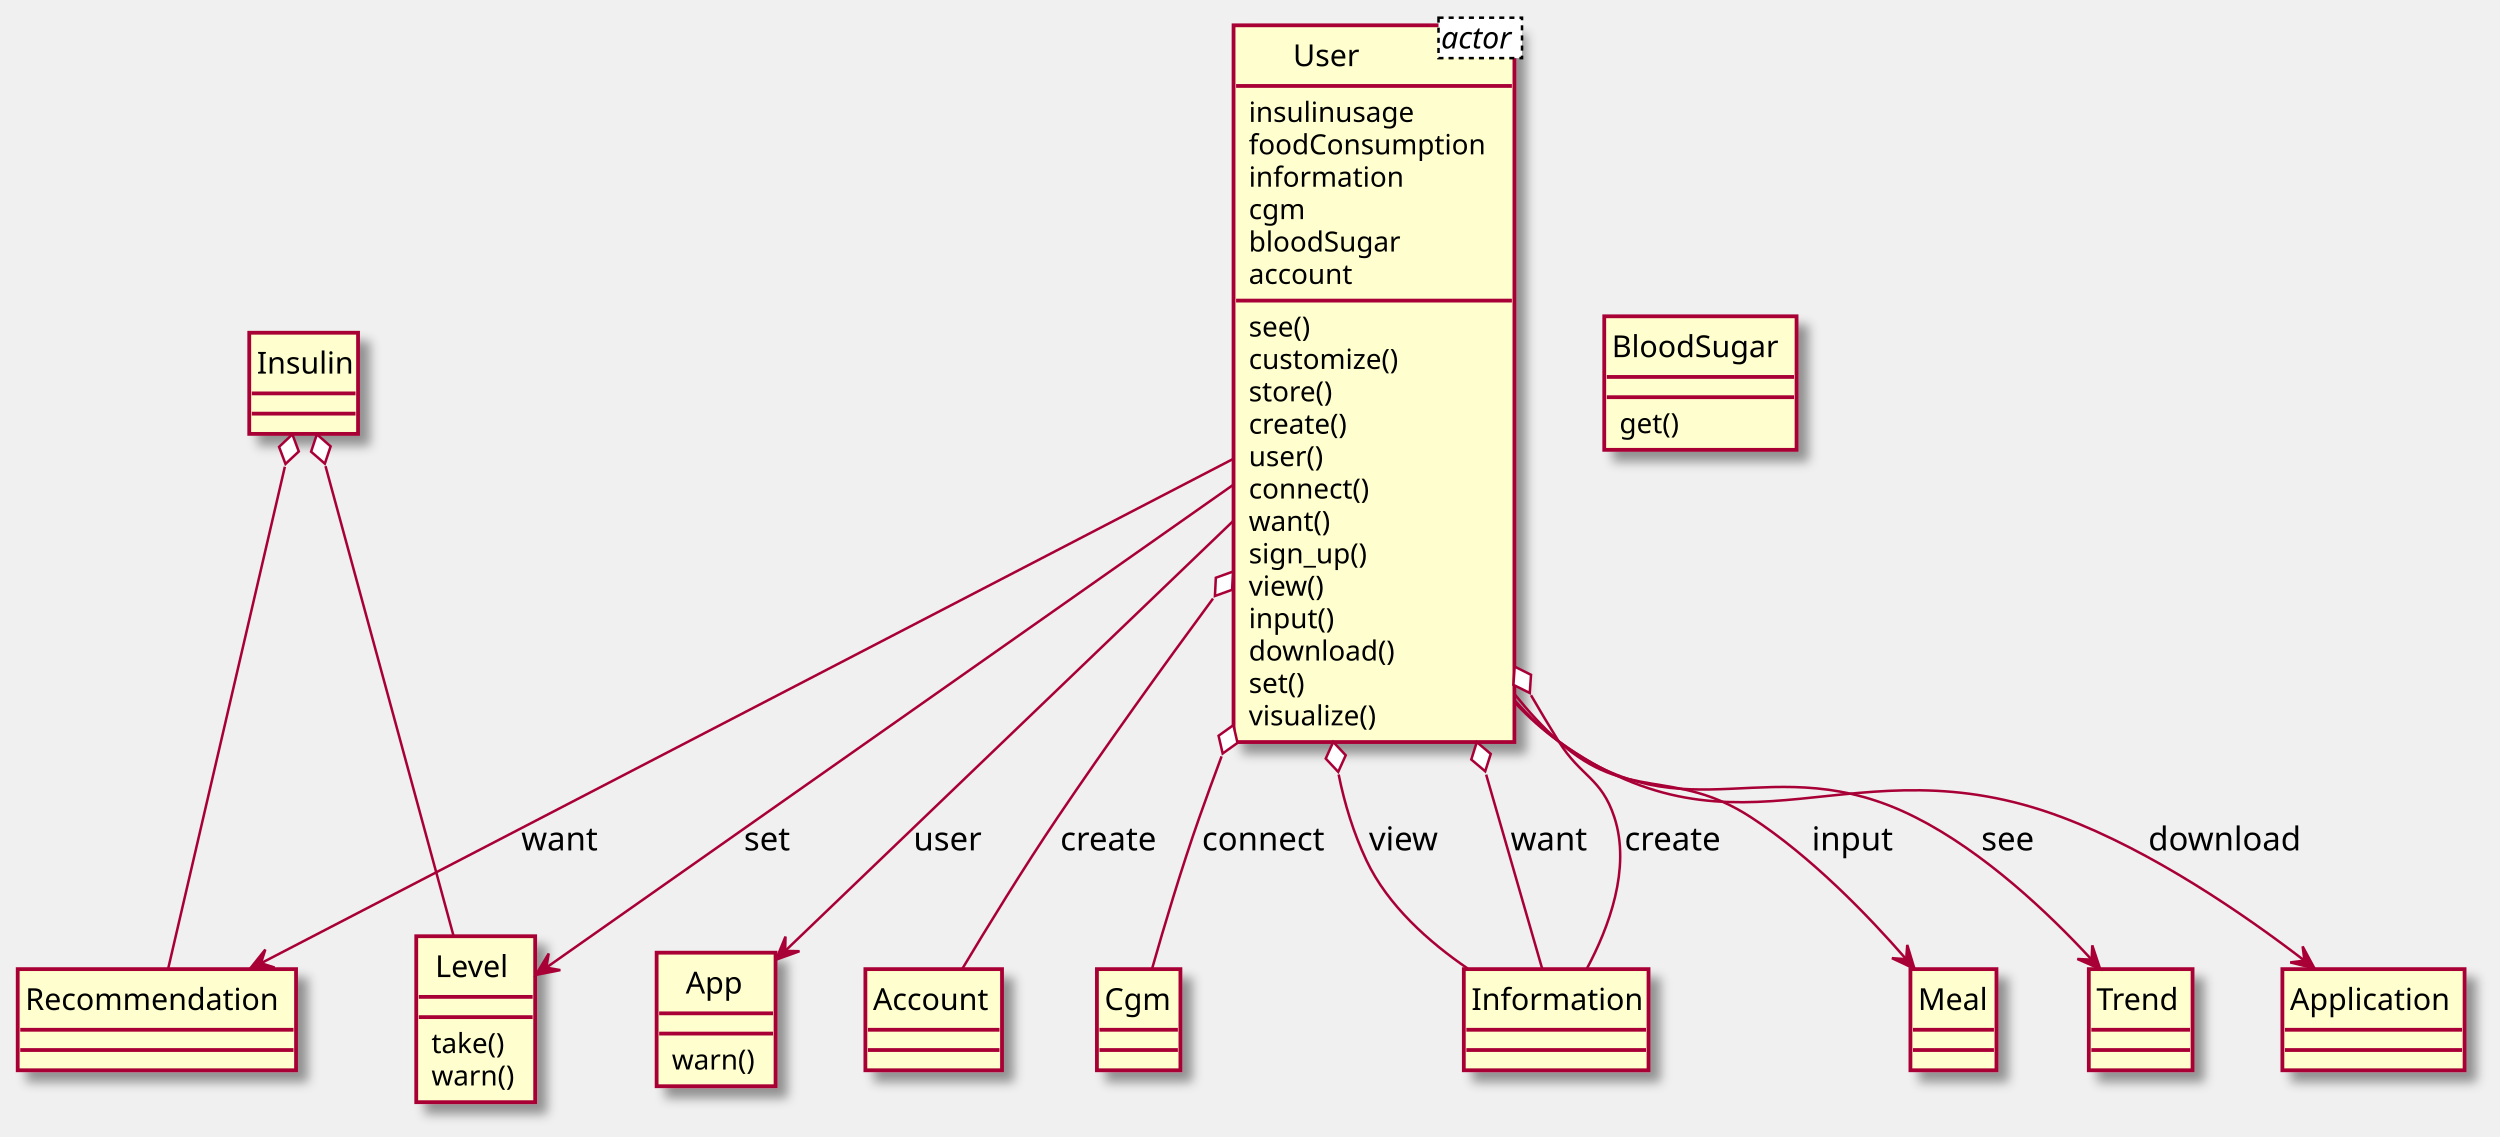
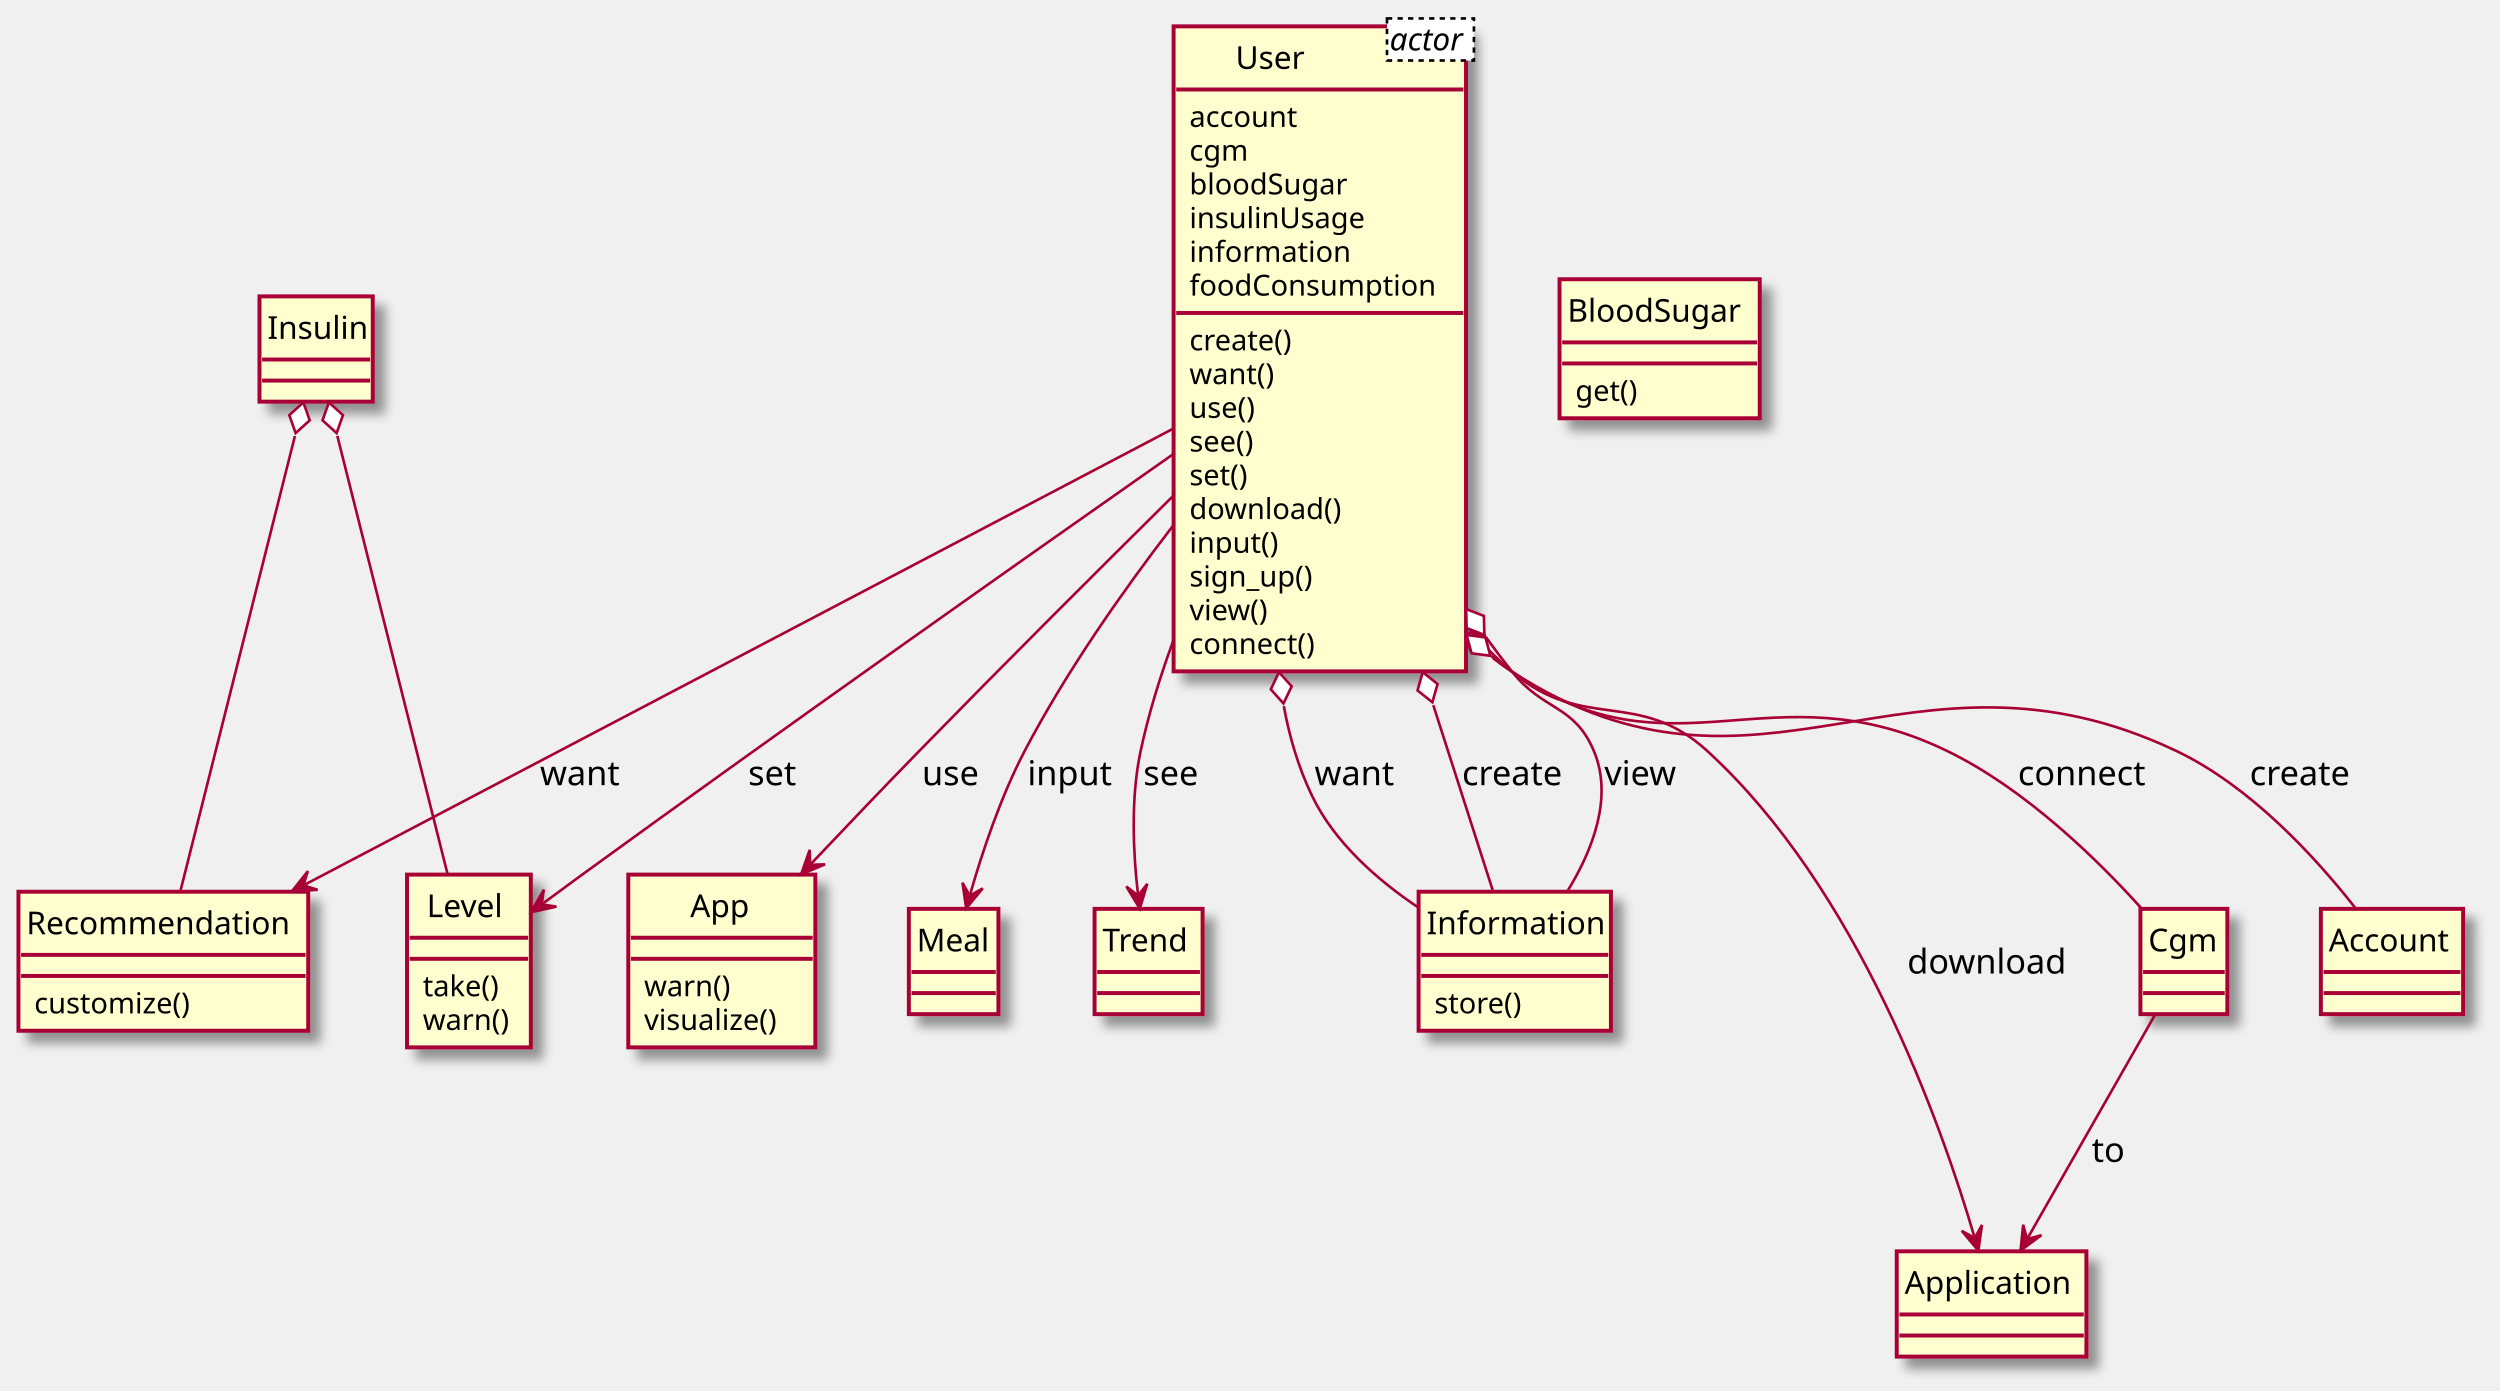
- <svg xmlns="http://www.w3.org/2000/svg" contentScriptType="application/ecmascript" contentStyleType="text/css" height="449px" preserveAspectRatio="none" style="width:988px;height:449px;background:#FFFFFF;" version="1.1" viewBox="0 0 988 449" width="988px" zoomAndPan="magnify">
+ <svg xmlns="http://www.w3.org/2000/svg" contentScriptType="application/ecmascript" contentStyleType="text/css" height="528px" preserveAspectRatio="none" style="width:949px;height:528px;background:#FFFFFF;" version="1.1" viewBox="0 0 949 528" width="949px" zoomAndPan="magnify">
  <defs>
-     <filter height="300%" id="fveks1usdk83n" width="300%" x="-1" y="-1">
+     <filter height="300%" id="f17ei7slkfmz1a" width="300%" x="-1" y="-1">
      <feGaussianBlur result="blurOut" stdDeviation="2.0" />
      <feColorMatrix in="blurOut" result="blurOut2" type="matrix" values="0 0 0 0 0 0 0 0 0 0 0 0 0 0 0 0 0 0 .4 0" />
      <feOffset dx="4.0" dy="4.0" in="blurOut2" result="blurOut3" />
      <feBlend in="SourceGraphic" in2="blurOut3" mode="normal" />
    </filter>
  </defs>
  <g>
-     <rect codeLine="14" fill="#FEFECE" filter="url(#fveks1usdk83n)" height="283.258" id="User" style="stroke:#A80036;stroke-width:1.5;" width="111" x="487.5" y="10" />
-     <text fill="#000000" font-family="sans-serif" font-size="12" lengthAdjust="spacing" textLength="29" x="511" y="26.139">User</text>
-     <rect fill="#FFFFFF" height="15.969" style="stroke:#000000;stroke-width:1.0;stroke-dasharray:2.0,2.0;" width="33" x="568.5" y="7" />
-     <text fill="#000000" font-family="sans-serif" font-size="12" font-style="italic" lengthAdjust="spacing" textLength="31" x="569.5" y="19.139">actor</text>
-     <line style="stroke:#A80036;stroke-width:1.5;" x1="488.5" x2="597.5" y1="33.969" y2="33.969" />
-     <text fill="#000000" font-family="sans-serif" font-size="11" lengthAdjust="spacing" textLength="71" x="493.5" y="48.179">insulinusage</text>
-     <text fill="#000000" font-family="sans-serif" font-size="11" lengthAdjust="spacing" textLength="99" x="493.5" y="60.984">foodConsumption</text>
-     <text fill="#000000" font-family="sans-serif" font-size="11" lengthAdjust="spacing" textLength="64" x="493.5" y="73.789">information</text>
-     <text fill="#000000" font-family="sans-serif" font-size="11" lengthAdjust="spacing" textLength="24" x="493.5" y="86.593">cgm</text>
-     <text fill="#000000" font-family="sans-serif" font-size="11" lengthAdjust="spacing" textLength="64" x="493.5" y="99.398">bloodSugar</text>
-     <text fill="#000000" font-family="sans-serif" font-size="11" lengthAdjust="spacing" textLength="44" x="493.5" y="112.203">account</text>
-     <line style="stroke:#A80036;stroke-width:1.5;" x1="488.5" x2="597.5" y1="118.797" y2="118.797" />
-     <text fill="#000000" font-family="sans-serif" font-size="11" lengthAdjust="spacing" textLength="30" x="493.5" y="133.007">see()</text>
-     <text fill="#000000" font-family="sans-serif" font-size="11" lengthAdjust="spacing" textLength="67" x="493.5" y="145.812">customize()</text>
-     <text fill="#000000" font-family="sans-serif" font-size="11" lengthAdjust="spacing" textLength="37" x="493.5" y="158.617">store()</text>
-     <text fill="#000000" font-family="sans-serif" font-size="11" lengthAdjust="spacing" textLength="45" x="493.5" y="171.421">create()</text>
-     <text fill="#000000" font-family="sans-serif" font-size="11" lengthAdjust="spacing" textLength="33" x="493.5" y="184.226">user()</text>
-     <text fill="#000000" font-family="sans-serif" font-size="11" lengthAdjust="spacing" textLength="53" x="493.5" y="197.031">connect()</text>
-     <text fill="#000000" font-family="sans-serif" font-size="11" lengthAdjust="spacing" textLength="35" x="493.5" y="209.835">want()</text>
-     <text fill="#000000" font-family="sans-serif" font-size="11" lengthAdjust="spacing" textLength="51" x="493.5" y="222.64">sign_up()</text>
-     <text fill="#000000" font-family="sans-serif" font-size="11" lengthAdjust="spacing" textLength="35" x="493.5" y="235.445">view()</text>
-     <text fill="#000000" font-family="sans-serif" font-size="11" lengthAdjust="spacing" textLength="36" x="493.5" y="248.25">input()</text>
-     <text fill="#000000" font-family="sans-serif" font-size="11" lengthAdjust="spacing" textLength="62" x="493.5" y="261.054">download()</text>
-     <text fill="#000000" font-family="sans-serif" font-size="11" lengthAdjust="spacing" textLength="26" x="493.5" y="273.859">set()</text>
-     <text fill="#000000" font-family="sans-serif" font-size="11" lengthAdjust="spacing" textLength="59" x="493.5" y="286.664">visualize()</text>
-     <rect codeLine="10" fill="#FEFECE" filter="url(#fveks1usdk83n)" height="39.969" id="Insulin" style="stroke:#A80036;stroke-width:1.5;" width="43" x="98.5" y="131.5" />
-     <text fill="#000000" font-family="sans-serif" font-size="12" lengthAdjust="spacing" textLength="37" x="101.5" y="147.639">Insulin</text>
-     <line style="stroke:#A80036;stroke-width:1.5;" x1="99.5" x2="140.5" y1="155.469" y2="155.469" />
-     <line style="stroke:#A80036;stroke-width:1.5;" x1="99.5" x2="140.5" y1="163.469" y2="163.469" />
-     <rect codeLine="12" fill="#FEFECE" filter="url(#fveks1usdk83n)" height="39.969" id="Recommendation" style="stroke:#A80036;stroke-width:1.5;" width="110" x="7" y="383" />
-     <text fill="#000000" font-family="sans-serif" font-size="12" lengthAdjust="spacing" textLength="104" x="10" y="399.139">Recommendation</text>
-     <line style="stroke:#A80036;stroke-width:1.5;" x1="8" x2="116" y1="406.969" y2="406.969" />
-     <line style="stroke:#A80036;stroke-width:1.5;" x1="8" x2="116" y1="414.969" y2="414.969" />
-     <rect codeLine="29" fill="#FEFECE" filter="url(#fveks1usdk83n)" height="52.773" id="App" style="stroke:#A80036;stroke-width:1.5;" width="47" x="259.5" y="376.5" />
-     <text fill="#000000" font-family="sans-serif" font-size="12" lengthAdjust="spacing" textLength="24" x="271" y="392.639">App</text>
-     <line style="stroke:#A80036;stroke-width:1.5;" x1="260.5" x2="305.5" y1="400.469" y2="400.469" />
-     <line style="stroke:#A80036;stroke-width:1.5;" x1="260.5" x2="305.5" y1="408.469" y2="408.469" />
-     <text fill="#000000" font-family="sans-serif" font-size="11" lengthAdjust="spacing" textLength="35" x="265.5" y="422.679">warn()</text>
-     <rect codeLine="32" fill="#FEFECE" filter="url(#fveks1usdk83n)" height="39.969" id="Account" style="stroke:#A80036;stroke-width:1.5;" width="54" x="342" y="383" />
-     <text fill="#000000" font-family="sans-serif" font-size="12" lengthAdjust="spacing" textLength="48" x="345" y="399.139">Account</text>
-     <line style="stroke:#A80036;stroke-width:1.5;" x1="343" x2="395" y1="406.969" y2="406.969" />
-     <line style="stroke:#A80036;stroke-width:1.5;" x1="343" x2="395" y1="414.969" y2="414.969" />
-     <rect codeLine="34" fill="#FEFECE" filter="url(#fveks1usdk83n)" height="65.578" id="Level" style="stroke:#A80036;stroke-width:1.5;" width="47" x="164.5" y="370" />
-     <text fill="#000000" font-family="sans-serif" font-size="12" lengthAdjust="spacing" textLength="32" x="172" y="386.139">Level</text>
-     <line style="stroke:#A80036;stroke-width:1.5;" x1="165.5" x2="210.5" y1="393.969" y2="393.969" />
-     <line style="stroke:#A80036;stroke-width:1.5;" x1="165.5" x2="210.5" y1="401.969" y2="401.969" />
-     <text fill="#000000" font-family="sans-serif" font-size="11" lengthAdjust="spacing" textLength="33" x="170.5" y="416.179">take()</text>
-     <text fill="#000000" font-family="sans-serif" font-size="11" lengthAdjust="spacing" textLength="35" x="170.5" y="428.984">warn()</text>
-     <rect codeLine="38" fill="#FEFECE" filter="url(#fveks1usdk83n)" height="39.969" id="Cgm" style="stroke:#A80036;stroke-width:1.5;" width="33" x="433.5" y="383" />
-     <text fill="#000000" font-family="sans-serif" font-size="12" lengthAdjust="spacing" textLength="27" x="436.5" y="399.139">Cgm</text>
-     <line style="stroke:#A80036;stroke-width:1.5;" x1="434.5" x2="465.5" y1="406.969" y2="406.969" />
-     <line style="stroke:#A80036;stroke-width:1.5;" x1="434.5" x2="465.5" y1="414.969" y2="414.969" />
-     <rect codeLine="40" fill="#FEFECE" filter="url(#fveks1usdk83n)" height="39.969" id="Information" style="stroke:#A80036;stroke-width:1.5;" width="73" x="578.5" y="383" />
-     <text fill="#000000" font-family="sans-serif" font-size="12" lengthAdjust="spacing" textLength="67" x="581.5" y="399.139">Information</text>
-     <line style="stroke:#A80036;stroke-width:1.5;" x1="579.5" x2="650.5" y1="406.969" y2="406.969" />
-     <line style="stroke:#A80036;stroke-width:1.5;" x1="579.5" x2="650.5" y1="414.969" y2="414.969" />
-     <rect codeLine="42" fill="#FEFECE" filter="url(#fveks1usdk83n)" height="52.773" id="BloodSugar" style="stroke:#A80036;stroke-width:1.5;" width="76" x="634" y="125" />
-     <text fill="#000000" font-family="sans-serif" font-size="12" lengthAdjust="spacing" textLength="70" x="637" y="141.139">BloodSugar</text>
-     <line style="stroke:#A80036;stroke-width:1.5;" x1="635" x2="709" y1="148.969" y2="148.969" />
-     <line style="stroke:#A80036;stroke-width:1.5;" x1="635" x2="709" y1="156.969" y2="156.969" />
-     <text fill="#000000" font-family="sans-serif" font-size="11" lengthAdjust="spacing" textLength="27" x="640" y="171.179">get()</text>
-     <rect codeLine="45" fill="#FEFECE" filter="url(#fveks1usdk83n)" height="39.969" id="Meal" style="stroke:#A80036;stroke-width:1.5;" width="34" x="755" y="383" />
-     <text fill="#000000" font-family="sans-serif" font-size="12" lengthAdjust="spacing" textLength="28" x="758" y="399.139">Meal</text>
-     <line style="stroke:#A80036;stroke-width:1.5;" x1="756" x2="788" y1="406.969" y2="406.969" />
-     <line style="stroke:#A80036;stroke-width:1.5;" x1="756" x2="788" y1="414.969" y2="414.969" />
-     <rect codeLine="47" fill="#FEFECE" filter="url(#fveks1usdk83n)" height="39.969" id="Trend" style="stroke:#A80036;stroke-width:1.5;" width="41" x="825.5" y="383" />
-     <text fill="#000000" font-family="sans-serif" font-size="12" lengthAdjust="spacing" textLength="35" x="828.5" y="399.139">Trend</text>
-     <line style="stroke:#A80036;stroke-width:1.5;" x1="826.5" x2="865.5" y1="406.969" y2="406.969" />
-     <line style="stroke:#A80036;stroke-width:1.5;" x1="826.5" x2="865.5" y1="414.969" y2="414.969" />
-     <rect codeLine="49" fill="#FEFECE" filter="url(#fveks1usdk83n)" height="39.969" id="Application" style="stroke:#A80036;stroke-width:1.5;" width="72" x="902" y="383" />
-     <text fill="#000000" font-family="sans-serif" font-size="12" lengthAdjust="spacing" textLength="66" x="905" y="399.139">Application</text>
-     <line style="stroke:#A80036;stroke-width:1.5;" x1="903" x2="973" y1="406.969" y2="406.969" />
-     <line style="stroke:#A80036;stroke-width:1.5;" x1="903" x2="973" y1="414.969" y2="414.969" />
-     <path codeLine="51" d="M598.718,276.922 C604.016,282.825 609.766,288.255 616,293 C666.98,331.806 699.814,294.11 757,323 C784.259,336.771 809.712,360.979 826.357,378.979 " fill="none" id="User-to-Trend" style="stroke:#A80036;stroke-width:1.0;" />
-     <polygon fill="#A80036" points="829.979,382.949,826.869,373.604,826.609,379.255,820.958,378.995,829.979,382.949" style="stroke:#A80036;stroke-width:1.0;" />
-     <text fill="#000000" font-family="sans-serif" font-size="13" lengthAdjust="spacing" textLength="23" x="783" y="336.067">see</text>
-     <path codeLine="52" d="M487.353,181.365 C389.689,232.024 189.612,335.806 103.225,380.616 " fill="none" id="User-to-Recommendation" style="stroke:#A80036;stroke-width:1.0;" />
-     <polygon fill="#A80036" points="98.698,382.964,108.529,382.371,103.136,380.662,104.845,375.269,98.698,382.964" style="stroke:#A80036;stroke-width:1.0;" />
-     <text fill="#000000" font-family="sans-serif" font-size="13" lengthAdjust="spacing" textLength="32" x="206" y="336.067">want</text>
-     <path codeLine="53" d="M112.57,184.461 C100.355,237.009 76.395,340.077 66.47,382.771 " fill="none" id="Insulin-backto-Recommendation" style="stroke:#A80036;stroke-width:1.0;" />
-     <polygon fill="#FFFFFF" points="115.545,171.664,110.29,176.603,112.828,183.352,118.083,178.414,115.545,171.664" style="stroke:#A80036;stroke-width:1.0;" />
-     <path codeLine="54" d="M529.031,306.084 C531.41,317.845 534.959,329.293 540,340 C548.419,357.883 564.808,372.37 580.124,382.83 " fill="none" id="User-backto-Information" style="stroke:#A80036;stroke-width:1.0;" />
-     <polygon fill="#FFFFFF" points="526.894,293.219,523.931,299.793,528.86,305.057,531.823,298.483,526.894,293.219" style="stroke:#A80036;stroke-width:1.0;" />
-     <text fill="#000000" font-family="sans-serif" font-size="13" lengthAdjust="spacing" textLength="30" x="541" y="336.067">view</text>
-     <path codeLine="55" d="M587.332,306.122 C596.206,336.875 604.366,365.15 609.489,382.904 " fill="none" id="User-backto-Information-1" style="stroke:#A80036;stroke-width:1.0;" />
-     <polygon fill="#FFFFFF" points="583.629,293.291,581.449,300.165,586.956,304.82,589.136,297.947,583.629,293.291" style="stroke:#A80036;stroke-width:1.0;" />
-     <text fill="#000000" font-family="sans-serif" font-size="13" lengthAdjust="spacing" textLength="32" x="597" y="336.067">want</text>
-     <path codeLine="62" d="M605.054,274.754 C608.668,280.975 612.328,287.09 616,293 C624.726,307.044 632.856,307.286 638,323 C644.622,343.228 635.744,366.671 627.166,382.735 " fill="none" id="User-backto-Information-2" style="stroke:#A80036;stroke-width:1.0;" />
-     <polygon fill="#FFFFFF" points="598.606,263.461,598.107,270.655,604.556,273.882,605.055,266.688,598.606,263.461" style="stroke:#A80036;stroke-width:1.0;" />
-     <text fill="#000000" font-family="sans-serif" font-size="13" lengthAdjust="spacing" textLength="41" x="642" y="336.067">create</text>
-     <path codeLine="56" d="M482.771,298.911 C479.735,307.034 476.791,315.103 474,323 C466.883,343.137 459.92,366.596 455.343,382.687 " fill="none" id="User-backto-Cgm" style="stroke:#A80036;stroke-width:1.0;" />
-     <polygon fill="#FFFFFF" points="487.44,286.558,481.577,290.756,483.197,297.783,489.06,293.585,487.44,286.558" style="stroke:#A80036;stroke-width:1.0;" />
-     <text fill="#000000" font-family="sans-serif" font-size="13" lengthAdjust="spacing" textLength="51" x="475" y="336.067">connect</text>
-     <path codeLine="57" d="M487.141,191.759 C410.259,245.793 274.713,341.057 216.199,382.181 " fill="none" id="User-to-Level" style="stroke:#A80036;stroke-width:1.0;" />
-     <polygon fill="#A80036" points="211.785,385.283,221.449,383.382,215.876,382.409,216.849,376.836,211.785,385.283" style="stroke:#A80036;stroke-width:1.0;" />
-     <text fill="#000000" font-family="sans-serif" font-size="13" lengthAdjust="spacing" textLength="20" x="294" y="336.067">set</text>
-     <path codeLine="58" d="M487.223,206.024 C432.763,258.285 352.168,335.625 310.374,375.732 " fill="none" id="User-to-App" style="stroke:#A80036;stroke-width:1.0;" />
-     <polygon fill="#A80036" points="306.698,379.26,315.962,375.915,310.306,375.798,310.423,370.142,306.698,379.26" style="stroke:#A80036;stroke-width:1.0;" />
-     <text fill="#000000" font-family="sans-serif" font-size="13" lengthAdjust="spacing" textLength="28" x="361" y="336.067">user</text>
-     <path codeLine="59" d="M128.642,184.207 C141.642,231.908 166.101,321.651 179.196,369.699 " fill="none" id="Insulin-backto-Level" style="stroke:#A80036;stroke-width:1.0;" />
-     <polygon fill="#FFFFFF" points="125.223,171.664,122.942,178.505,128.379,183.242,130.66,176.401,125.223,171.664" style="stroke:#A80036;stroke-width:1.0;" />
-     <path codeLine="60" d="M598.645,274.423 C603.995,281.114 609.774,287.385 616,293 C642.968,317.319 661.576,303.174 692,323 C715.718,338.456 738.238,361.755 753.306,379.049 " fill="none" id="User-to-Meal" style="stroke:#A80036;stroke-width:1.0;" />
-     <polygon fill="#A80036" points="756.594,382.864,753.748,373.436,753.33,379.077,747.688,378.659,756.594,382.864" style="stroke:#A80036;stroke-width:1.0;" />
-     <text fill="#000000" font-family="sans-serif" font-size="13" lengthAdjust="spacing" textLength="32" x="716" y="336.067">input</text>
-     <path codeLine="61" d="M598.671,277.674 C603.974,283.346 609.739,288.524 616,293 C688.764,345.015 731.299,291.468 815,323 C850.697,336.448 886.877,361.337 910.668,379.597 " fill="none" id="User-to-Application" style="stroke:#A80036;stroke-width:1.0;" />
-     <polygon fill="#A80036" points="914.67,382.696,910.003,374.023,910.717,379.635,905.105,380.348,914.67,382.696" style="stroke:#A80036;stroke-width:1.0;" />
-     <text fill="#000000" font-family="sans-serif" font-size="13" lengthAdjust="spacing" textLength="62" x="849" y="336.067">download</text>
-     <path codeLine="63" d="M479.39,236.55 C459.298,263.811 437.311,294.401 418,323 C404.453,343.063 389.958,366.738 380.278,382.903 " fill="none" id="User-backto-Account" style="stroke:#A80036;stroke-width:1.0;" />
-     <polygon fill="#FFFFFF" points="487.281,225.882,480.497,228.327,480.144,235.529,486.928,233.084,487.281,225.882" style="stroke:#A80036;stroke-width:1.0;" />
-     <text fill="#000000" font-family="sans-serif" font-size="13" lengthAdjust="spacing" textLength="41" x="419" y="336.067">create</text>
+     <rect codeLine="15" fill="#FEFECE" filter="url(#f17ei7slkfmz1a)" height="244.844" id="User" style="stroke:#A80036;stroke-width:1.5;" width="111" x="445.5" y="10" />
+     <text fill="#000000" font-family="sans-serif" font-size="12" lengthAdjust="spacing" textLength="29" x="469" y="26.139">User</text>
+     <rect fill="#FFFFFF" height="15.969" style="stroke:#000000;stroke-width:1.0;stroke-dasharray:2.0,2.0;" width="33" x="526.5" y="7" />
+     <text fill="#000000" font-family="sans-serif" font-size="12" font-style="italic" lengthAdjust="spacing" textLength="31" x="527.5" y="19.139">actor</text>
+     <line style="stroke:#A80036;stroke-width:1.5;" x1="446.5" x2="555.5" y1="33.969" y2="33.969" />
+     <text fill="#000000" font-family="sans-serif" font-size="11" lengthAdjust="spacing" textLength="44" x="451.5" y="48.179">account</text>
+     <text fill="#000000" font-family="sans-serif" font-size="11" lengthAdjust="spacing" textLength="24" x="451.5" y="60.984">cgm</text>
+     <text fill="#000000" font-family="sans-serif" font-size="11" lengthAdjust="spacing" textLength="64" x="451.5" y="73.789">bloodSugar</text>
+     <text fill="#000000" font-family="sans-serif" font-size="11" lengthAdjust="spacing" textLength="72" x="451.5" y="86.593">insulinUsage</text>
+     <text fill="#000000" font-family="sans-serif" font-size="11" lengthAdjust="spacing" textLength="64" x="451.5" y="99.398">information</text>
+     <text fill="#000000" font-family="sans-serif" font-size="11" lengthAdjust="spacing" textLength="99" x="451.5" y="112.203">foodConsumption</text>
+     <line style="stroke:#A80036;stroke-width:1.5;" x1="446.5" x2="555.5" y1="118.797" y2="118.797" />
+     <text fill="#000000" font-family="sans-serif" font-size="11" lengthAdjust="spacing" textLength="45" x="451.5" y="133.007">create()</text>
+     <text fill="#000000" font-family="sans-serif" font-size="11" lengthAdjust="spacing" textLength="35" x="451.5" y="145.812">want()</text>
+     <text fill="#000000" font-family="sans-serif" font-size="11" lengthAdjust="spacing" textLength="29" x="451.5" y="158.617">use()</text>
+     <text fill="#000000" font-family="sans-serif" font-size="11" lengthAdjust="spacing" textLength="30" x="451.5" y="171.421">see()</text>
+     <text fill="#000000" font-family="sans-serif" font-size="11" lengthAdjust="spacing" textLength="26" x="451.5" y="184.226">set()</text>
+     <text fill="#000000" font-family="sans-serif" font-size="11" lengthAdjust="spacing" textLength="62" x="451.5" y="197.031">download()</text>
+     <text fill="#000000" font-family="sans-serif" font-size="11" lengthAdjust="spacing" textLength="36" x="451.5" y="209.835">input()</text>
+     <text fill="#000000" font-family="sans-serif" font-size="11" lengthAdjust="spacing" textLength="51" x="451.5" y="222.64">sign_up()</text>
+     <text fill="#000000" font-family="sans-serif" font-size="11" lengthAdjust="spacing" textLength="35" x="451.5" y="235.445">view()</text>
+     <text fill="#000000" font-family="sans-serif" font-size="11" lengthAdjust="spacing" textLength="53" x="451.5" y="248.25">connect()</text>
+     <rect codeLine="10" fill="#FEFECE" filter="url(#f17ei7slkfmz1a)" height="39.969" id="Insulin" style="stroke:#A80036;stroke-width:1.5;" width="43" x="98.5" y="112.5" />
+     <text fill="#000000" font-family="sans-serif" font-size="12" lengthAdjust="spacing" textLength="37" x="101.5" y="128.639">Insulin</text>
+     <line style="stroke:#A80036;stroke-width:1.5;" x1="99.5" x2="140.5" y1="136.469" y2="136.469" />
+     <line style="stroke:#A80036;stroke-width:1.5;" x1="99.5" x2="140.5" y1="144.469" y2="144.469" />
+     <rect codeLine="12" fill="#FEFECE" filter="url(#f17ei7slkfmz1a)" height="52.773" id="Recommendation" style="stroke:#A80036;stroke-width:1.5;" width="110" x="7" y="338.5" />
+     <text fill="#000000" font-family="sans-serif" font-size="12" lengthAdjust="spacing" textLength="104" x="10" y="354.639">Recommendation</text>
+     <line style="stroke:#A80036;stroke-width:1.5;" x1="8" x2="116" y1="362.469" y2="362.469" />
+     <line style="stroke:#A80036;stroke-width:1.5;" x1="8" x2="116" y1="370.469" y2="370.469" />
+     <text fill="#000000" font-family="sans-serif" font-size="11" lengthAdjust="spacing" textLength="67" x="13" y="384.679">customize()</text>
+     <rect codeLine="27" fill="#FEFECE" filter="url(#f17ei7slkfmz1a)" height="65.578" id="App" style="stroke:#A80036;stroke-width:1.5;" width="71" x="238.5" y="332" />
+     <text fill="#000000" font-family="sans-serif" font-size="12" lengthAdjust="spacing" textLength="24" x="262" y="348.139">App</text>
+     <line style="stroke:#A80036;stroke-width:1.5;" x1="239.5" x2="308.5" y1="355.969" y2="355.969" />
+     <line style="stroke:#A80036;stroke-width:1.5;" x1="239.5" x2="308.5" y1="363.969" y2="363.969" />
+     <text fill="#000000" font-family="sans-serif" font-size="11" lengthAdjust="spacing" textLength="35" x="244.5" y="378.179">warn()</text>
+     <text fill="#000000" font-family="sans-serif" font-size="11" lengthAdjust="spacing" textLength="59" x="244.5" y="390.984">visualize()</text>
+     <rect codeLine="31" fill="#FEFECE" filter="url(#f17ei7slkfmz1a)" height="39.969" id="Meal" style="stroke:#A80036;stroke-width:1.5;" width="34" x="345" y="345" />
+     <text fill="#000000" font-family="sans-serif" font-size="12" lengthAdjust="spacing" textLength="28" x="348" y="361.139">Meal</text>
+     <line style="stroke:#A80036;stroke-width:1.5;" x1="346" x2="378" y1="368.969" y2="368.969" />
+     <line style="stroke:#A80036;stroke-width:1.5;" x1="346" x2="378" y1="376.969" y2="376.969" />
+     <rect codeLine="33" fill="#FEFECE" filter="url(#f17ei7slkfmz1a)" height="39.969" id="Trend" style="stroke:#A80036;stroke-width:1.5;" width="41" x="415.5" y="345" />
+     <text fill="#000000" font-family="sans-serif" font-size="12" lengthAdjust="spacing" textLength="35" x="418.5" y="361.139">Trend</text>
+     <line style="stroke:#A80036;stroke-width:1.5;" x1="416.5" x2="455.5" y1="368.969" y2="368.969" />
+     <line style="stroke:#A80036;stroke-width:1.5;" x1="416.5" x2="455.5" y1="376.969" y2="376.969" />
+     <rect codeLine="35" fill="#FEFECE" filter="url(#f17ei7slkfmz1a)" height="52.773" id="Information" style="stroke:#A80036;stroke-width:1.5;" width="73" x="538.5" y="338.5" />
+     <text fill="#000000" font-family="sans-serif" font-size="12" lengthAdjust="spacing" textLength="67" x="541.5" y="354.639">Information</text>
+     <line style="stroke:#A80036;stroke-width:1.5;" x1="539.5" x2="610.5" y1="362.469" y2="362.469" />
+     <line style="stroke:#A80036;stroke-width:1.5;" x1="539.5" x2="610.5" y1="370.469" y2="370.469" />
+     <text fill="#000000" font-family="sans-serif" font-size="11" lengthAdjust="spacing" textLength="37" x="544.5" y="384.679">store()</text>
+     <rect codeLine="38" fill="#FEFECE" filter="url(#f17ei7slkfmz1a)" height="52.773" id="BloodSugar" style="stroke:#A80036;stroke-width:1.5;" width="76" x="592" y="106" />
+     <text fill="#000000" font-family="sans-serif" font-size="12" lengthAdjust="spacing" textLength="70" x="595" y="122.139">BloodSugar</text>
+     <line style="stroke:#A80036;stroke-width:1.5;" x1="593" x2="667" y1="129.969" y2="129.969" />
+     <line style="stroke:#A80036;stroke-width:1.5;" x1="593" x2="667" y1="137.969" y2="137.969" />
+     <text fill="#000000" font-family="sans-serif" font-size="11" lengthAdjust="spacing" textLength="27" x="598" y="152.179">get()</text>
+     <rect codeLine="41" fill="#FEFECE" filter="url(#f17ei7slkfmz1a)" height="65.578" id="Level" style="stroke:#A80036;stroke-width:1.5;" width="47" x="154.5" y="332" />
+     <text fill="#000000" font-family="sans-serif" font-size="12" lengthAdjust="spacing" textLength="32" x="162" y="348.139">Level</text>
+     <line style="stroke:#A80036;stroke-width:1.5;" x1="155.5" x2="200.5" y1="355.969" y2="355.969" />
+     <line style="stroke:#A80036;stroke-width:1.5;" x1="155.5" x2="200.5" y1="363.969" y2="363.969" />
+     <text fill="#000000" font-family="sans-serif" font-size="11" lengthAdjust="spacing" textLength="33" x="160.5" y="378.179">take()</text>
+     <text fill="#000000" font-family="sans-serif" font-size="11" lengthAdjust="spacing" textLength="35" x="160.5" y="390.984">warn()</text>
+     <rect codeLine="45" fill="#FEFECE" filter="url(#f17ei7slkfmz1a)" height="39.969" id="Cgm" style="stroke:#A80036;stroke-width:1.5;" width="33" x="812.5" y="345" />
+     <text fill="#000000" font-family="sans-serif" font-size="12" lengthAdjust="spacing" textLength="27" x="815.5" y="361.139">Cgm</text>
+     <line style="stroke:#A80036;stroke-width:1.5;" x1="813.5" x2="844.5" y1="368.969" y2="368.969" />
+     <line style="stroke:#A80036;stroke-width:1.5;" x1="813.5" x2="844.5" y1="376.969" y2="376.969" />
+     <rect codeLine="47" fill="#FEFECE" filter="url(#f17ei7slkfmz1a)" height="39.969" id="Account" style="stroke:#A80036;stroke-width:1.5;" width="54" x="881" y="345" />
+     <text fill="#000000" font-family="sans-serif" font-size="12" lengthAdjust="spacing" textLength="48" x="884" y="361.139">Account</text>
+     <line style="stroke:#A80036;stroke-width:1.5;" x1="882" x2="934" y1="368.969" y2="368.969" />
+     <line style="stroke:#A80036;stroke-width:1.5;" x1="882" x2="934" y1="376.969" y2="376.969" />
+     <rect codeLine="49" fill="#FEFECE" filter="url(#f17ei7slkfmz1a)" height="39.969" id="Application" style="stroke:#A80036;stroke-width:1.5;" width="72" x="720" y="475" />
+     <text fill="#000000" font-family="sans-serif" font-size="12" lengthAdjust="spacing" textLength="66" x="723" y="491.139">Application</text>
+     <line style="stroke:#A80036;stroke-width:1.5;" x1="721" x2="791" y1="498.969" y2="498.969" />
+     <line style="stroke:#A80036;stroke-width:1.5;" x1="721" x2="791" y1="506.969" y2="506.969" />
+     <path codeLine="51" d="M818.071,385.163 C805.116,407.88 783.522,445.742 769.525,470.285 " fill="none" id="Cgm-to-Application" style="stroke:#A80036;stroke-width:1.0;" />
+     <polygon fill="#A80036" points="767.004,474.706,774.937,468.869,769.481,470.363,767.987,464.906,767.004,474.706" style="stroke:#A80036;stroke-width:1.0;" />
+     <text fill="#000000" font-family="sans-serif" font-size="13" lengthAdjust="spacing" textLength="13" x="794" y="441.067">to</text>
+     <path codeLine="52" d="M128.04,165.454 C139.092,209.374 158.862,287.942 169.929,331.925 " fill="none" id="Insulin-backto-Level" style="stroke:#A80036;stroke-width:1.0;" />
+     <polygon fill="#FFFFFF" points="124.845,152.756,122.43,159.55,127.772,164.393,130.188,157.599,124.845,152.756" style="stroke:#A80036;stroke-width:1.0;" />
+     <path codeLine="53" d="M556.624,237.449 C562.034,243.786 567.828,249.722 574,255 C600.972,278.065 621.781,261.083 648,285 C705.268,337.238 736.981,426.889 749.556,469.771 " fill="none" id="User-to-Application" style="stroke:#A80036;stroke-width:1.0;" />
+     <polygon fill="#A80036" points="750.995,474.763,752.346,465.007,749.61,469.958,744.659,467.223,750.995,474.763" style="stroke:#A80036;stroke-width:1.0;" />
+     <text fill="#000000" font-family="sans-serif" font-size="13" lengthAdjust="spacing" textLength="62" x="724" y="369.567">download</text>
+     <path codeLine="54" d="M445.281,199.561 C425.627,225.105 404.57,255.308 389,285 C379.868,302.414 372.832,323.558 368.236,339.587 " fill="none" id="User-to-Meal" style="stroke:#A80036;stroke-width:1.0;" />
+     <polygon fill="#A80036" points="366.771,344.814,373.052,337.228,368.121,340,365.35,335.068,366.771,344.814" style="stroke:#A80036;stroke-width:1.0;" />
+     <text fill="#000000" font-family="sans-serif" font-size="13" lengthAdjust="spacing" textLength="32" x="390" y="298.067">input</text>
+     <path codeLine="55" d="M111.946,165.506 C100.324,211.694 79.08,296.12 68.437,338.42 " fill="none" id="Insulin-backto-Recommendation" style="stroke:#A80036;stroke-width:1.0;" />
+     <polygon fill="#FFFFFF" points="115.155,152.756,109.812,157.599,112.228,164.393,117.57,159.55,115.155,152.756" style="stroke:#A80036;stroke-width:1.0;" />
+     <path codeLine="56" d="M445.479,172.296 C388.79,212.039 298.377,275.792 221,332 C216.059,335.589 210.826,339.441 205.774,343.185 " fill="none" id="User-to-Level" style="stroke:#A80036;stroke-width:1.0;" />
+     <polygon fill="#A80036" points="201.585,346.296,211.195,344.141,205.599,343.315,206.425,337.719,201.585,346.296" style="stroke:#A80036;stroke-width:1.0;" />
+     <text fill="#000000" font-family="sans-serif" font-size="13" lengthAdjust="spacing" textLength="20" x="284" y="298.067">set</text>
+     <path codeLine="57" d="M566.02,248.907 C568.595,251.065 571.255,253.102 574,255 C635.314,297.382 671.889,252.571 739,285 C768.764,299.382 796.274,326.374 812.848,344.764 " fill="none" id="User-backto-Cgm" style="stroke:#A80036;stroke-width:1.0;" />
+     <polygon fill="#FFFFFF" points="556.505,240.034,558.165,247.051,565.281,248.218,563.621,241.201,556.505,240.034" style="stroke:#A80036;stroke-width:1.0;" />
+     <text fill="#000000" font-family="sans-serif" font-size="13" lengthAdjust="spacing" textLength="51" x="766" y="298.067">connect</text>
+     <path codeLine="58" d="M487.342,268.057 C489.48,279.851 492.898,291.341 498,302 C506.522,319.803 522.926,334.122 538.411,344.496 " fill="none" id="User-backto-Information" style="stroke:#A80036;stroke-width:1.0;" />
+     <polygon fill="#FFFFFF" points="485.506,255.165,482.392,261.669,487.198,267.045,490.312,260.541,485.506,255.165" style="stroke:#A80036;stroke-width:1.0;" />
+     <text fill="#000000" font-family="sans-serif" font-size="13" lengthAdjust="spacing" textLength="32" x="499" y="298.067">want</text>
+     <path codeLine="61" d="M544.083,267.697 C552.786,294.806 561.028,320.478 566.81,338.488 " fill="none" id="User-backto-Information-1" style="stroke:#A80036;stroke-width:1.0;" />
+     <polygon fill="#FFFFFF" points="540.059,255.162,538.085,262.098,543.727,266.588,545.702,259.652,540.059,255.162" style="stroke:#A80036;stroke-width:1.0;" />
+     <text fill="#000000" font-family="sans-serif" font-size="13" lengthAdjust="spacing" textLength="41" x="555" y="298.067">create</text>
+     <path codeLine="64" d="M564.061,241.876 C567.323,246.379 570.642,250.773 574,255 C585.927,270.011 597.518,267.347 605,285 C612.443,302.56 604.59,322.658 595.057,338.187 " fill="none" id="User-backto-Information-2" style="stroke:#A80036;stroke-width:1.0;" />
+     <polygon fill="#FFFFFF" points="556.564,231.202,556.74,238.411,563.462,241.022,563.286,233.813,556.564,231.202" style="stroke:#A80036;stroke-width:1.0;" />
+     <text fill="#000000" font-family="sans-serif" font-size="13" lengthAdjust="spacing" textLength="30" x="609" y="298.067">view</text>
+     <path codeLine="59" d="M445.477,242.958 C440.363,256.823 435.988,271.045 433,285 C429.127,303.087 430.163,324.024 432.013,339.798 " fill="none" id="User-to-Trend" style="stroke:#A80036;stroke-width:1.0;" />
+     <polygon fill="#A80036" points="432.666,344.938,435.5,335.506,432.036,339.978,427.564,336.514,432.666,344.938" style="stroke:#A80036;stroke-width:1.0;" />
+     <text fill="#000000" font-family="sans-serif" font-size="13" lengthAdjust="spacing" textLength="23" x="434" y="298.067">see</text>
+     <path codeLine="60" d="M566.667,249.768 C569.038,251.622 571.482,253.371 574,255 C668.706,316.257 724.079,236.69 826,285 C854.581,298.547 879.467,326.02 894.112,344.719 " fill="none" id="User-backto-Account" style="stroke:#A80036;stroke-width:1.0;" />
+     <polygon fill="#FFFFFF" points="556.734,241.011,558.589,247.979,565.735,248.947,563.88,241.978,556.734,241.011" style="stroke:#A80036;stroke-width:1.0;" />
+     <text fill="#000000" font-family="sans-serif" font-size="13" lengthAdjust="spacing" textLength="41" x="854" y="298.067">create</text>
+     <path codeLine="62" d="M445.399,188.187 C416.462,216.832 380.618,252.603 349,285 C335.357,298.979 320.513,314.539 307.66,328.127 " fill="none" id="User-to-App" style="stroke:#A80036;stroke-width:1.0;" />
+     <polygon fill="#A80036" points="304.09,331.905,313.179,328.111,307.524,328.271,307.364,322.616,304.09,331.905" style="stroke:#A80036;stroke-width:1.0;" />
+     <text fill="#000000" font-family="sans-serif" font-size="13" lengthAdjust="spacing" textLength="23" x="350" y="298.067">use</text>
+     <path codeLine="63" d="M445.4,162.693 C360.457,207.293 199.431,291.841 115.662,335.825 " fill="none" id="User-to-Recommendation" style="stroke:#A80036;stroke-width:1.0;" />
+     <polygon fill="#A80036" points="110.749,338.404,120.577,337.762,115.176,336.08,116.858,330.679,110.749,338.404" style="stroke:#A80036;stroke-width:1.0;" />
+     <text fill="#000000" font-family="sans-serif" font-size="13" lengthAdjust="spacing" textLength="32" x="205" y="298.067">want</text>
  </g>
</svg>
